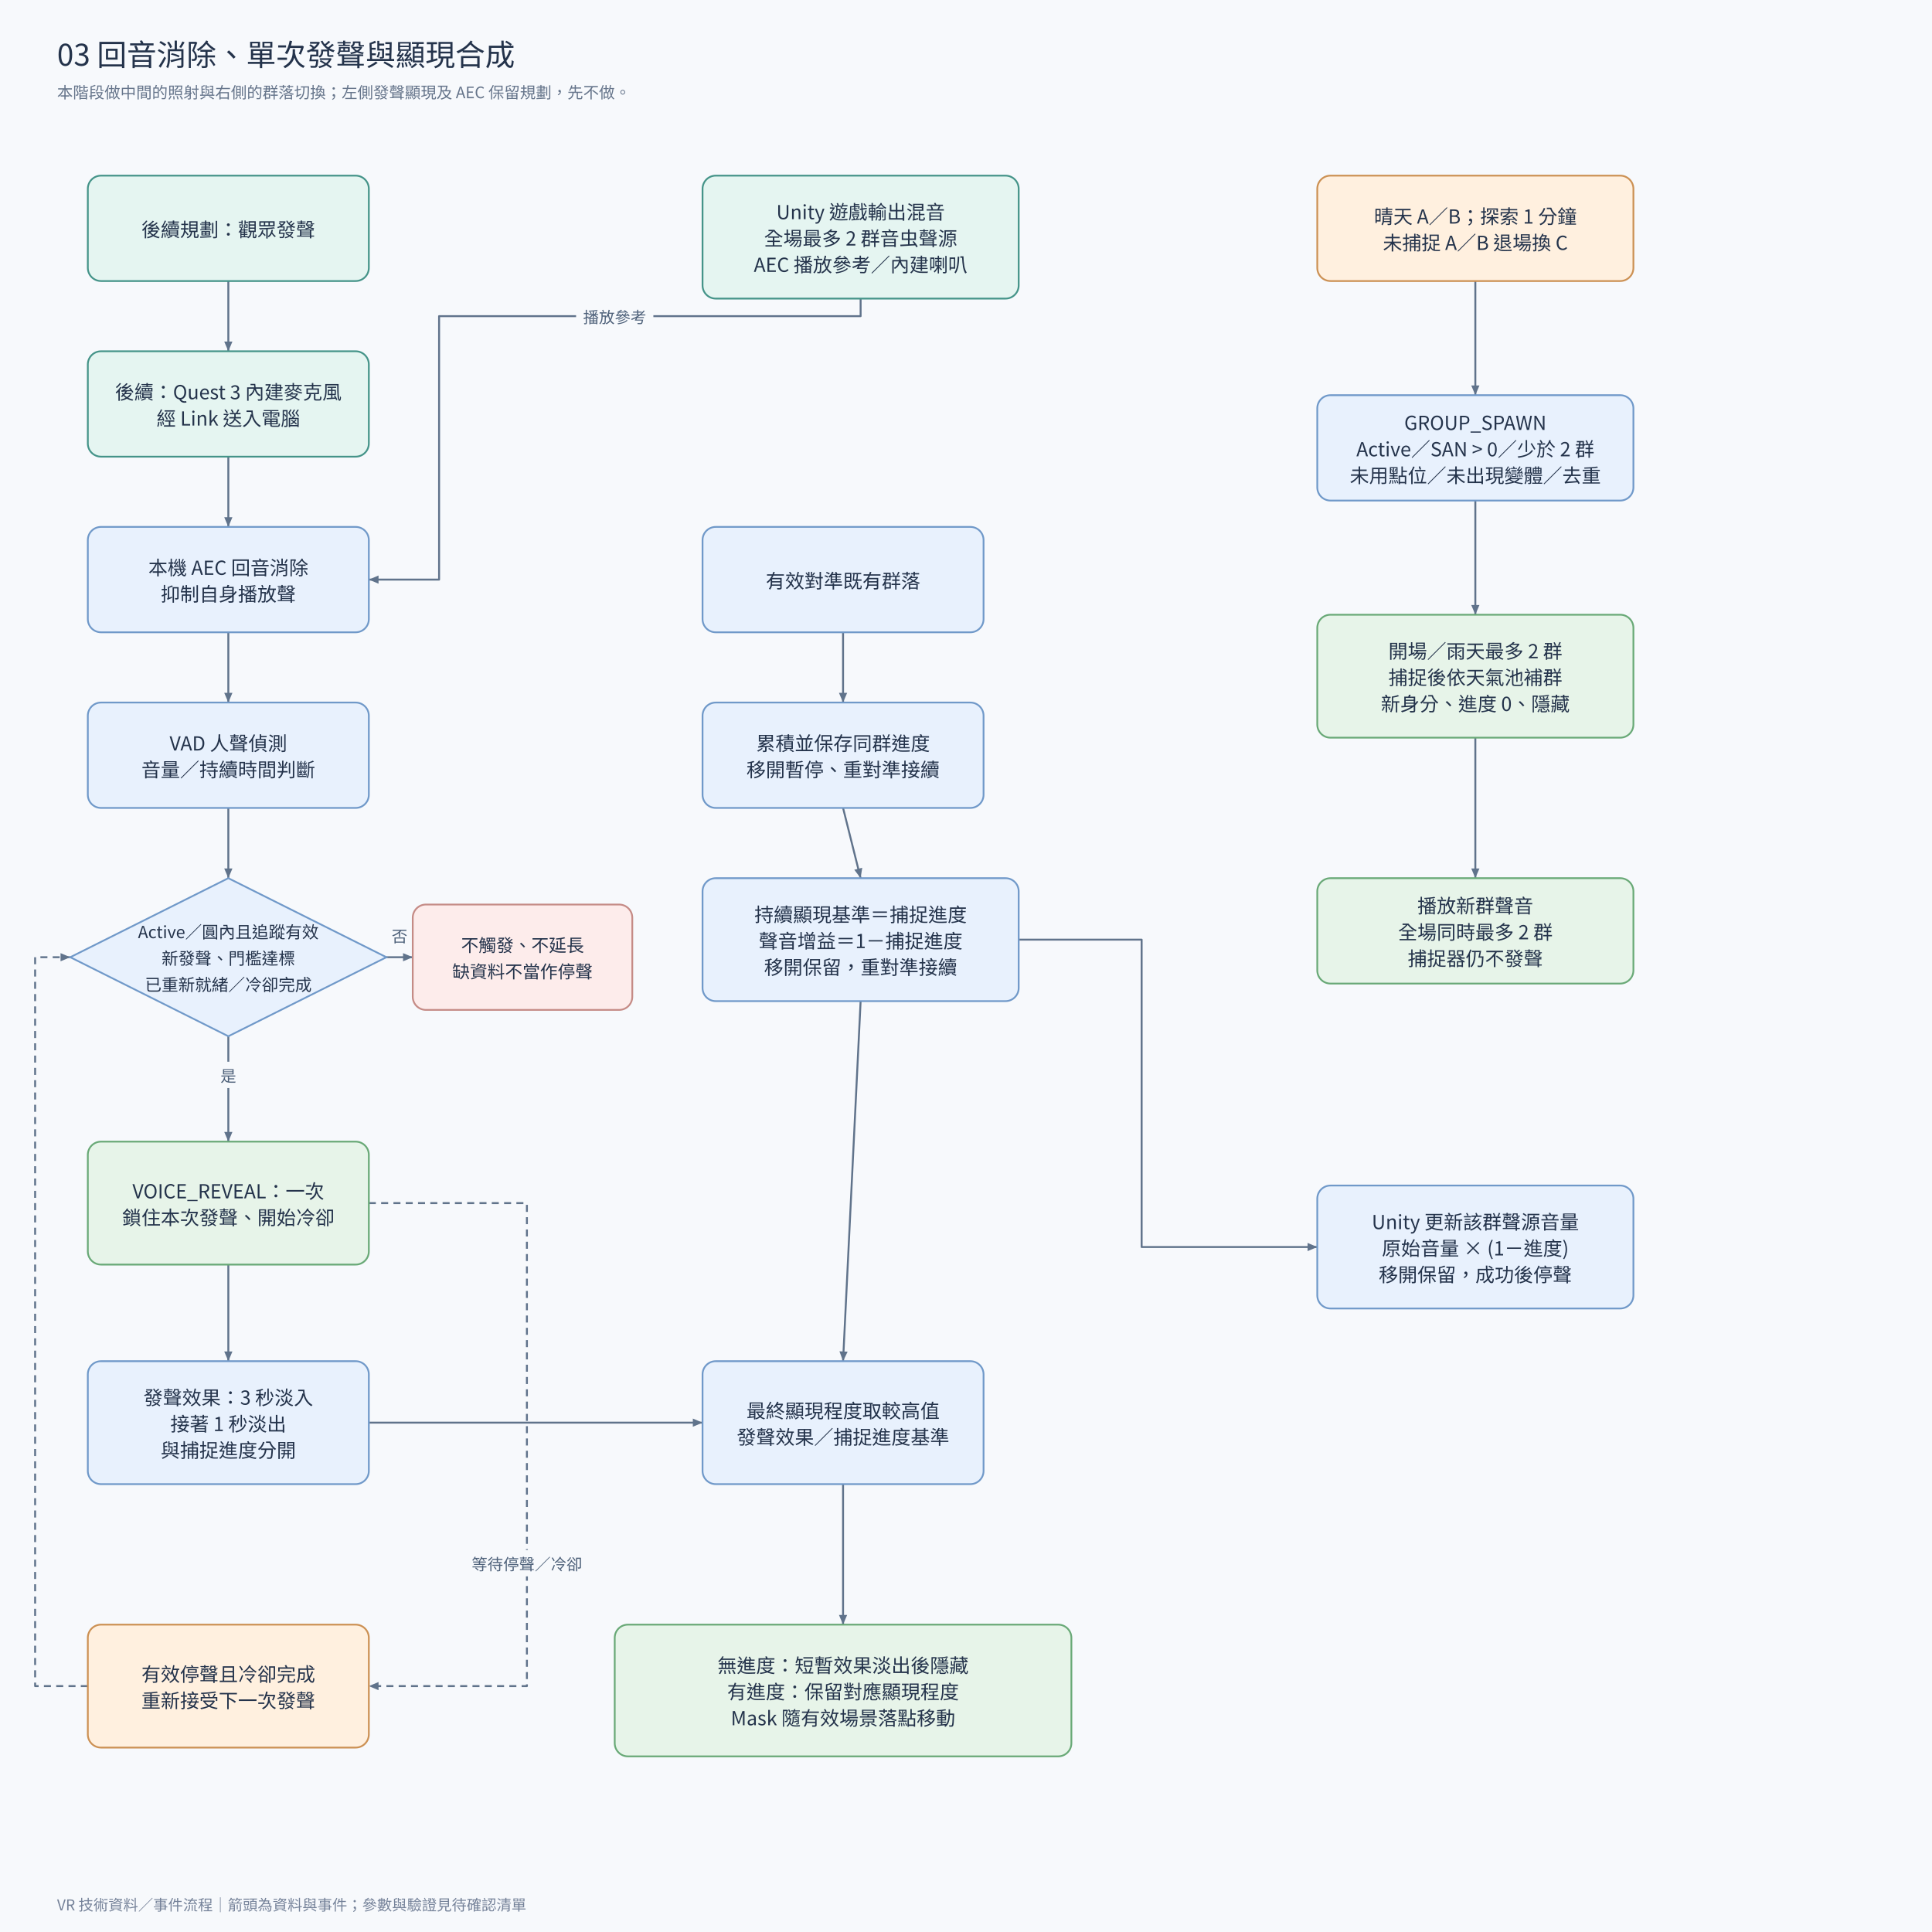
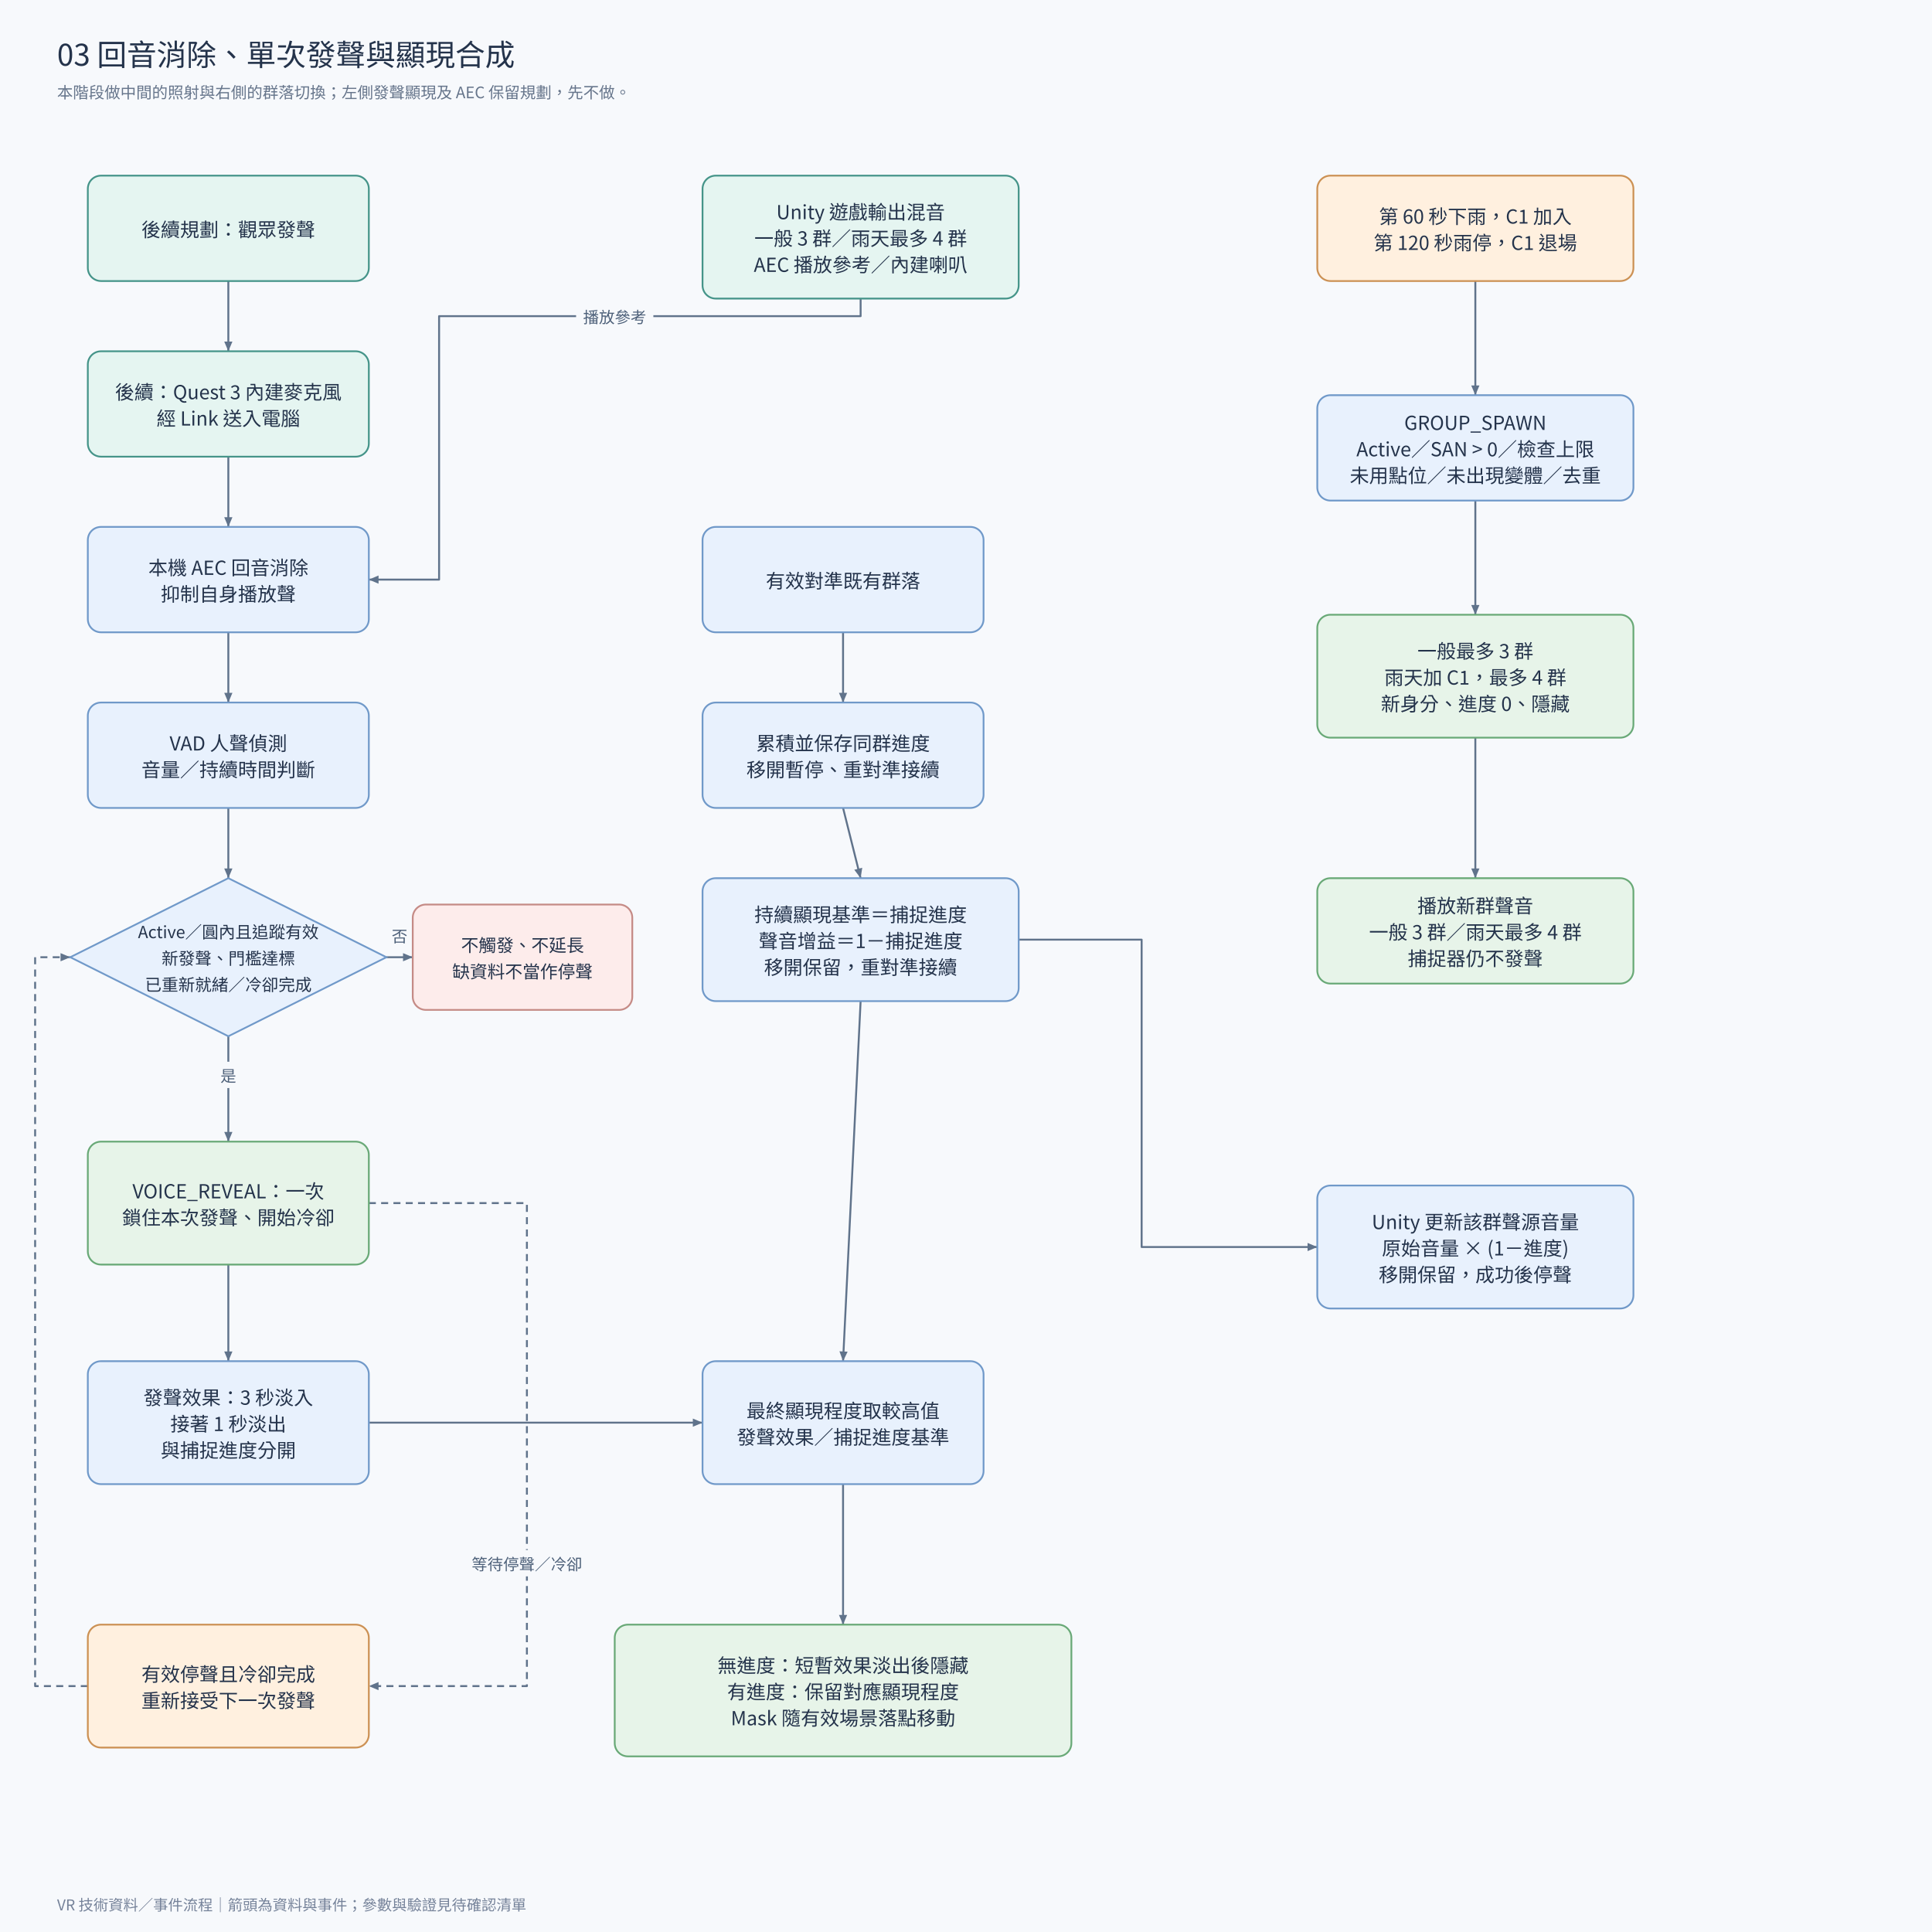
<svg xmlns="http://www.w3.org/2000/svg" width="2200" height="2200" viewBox="0 0 2200 2200">
  <rect width="2200" height="2200" fill="#f7f9fc" />
  <polyline points="260.0,320 260.0,400" fill="none" stroke="#60738b" stroke-width="2.2" stroke-linejoin="round" />
  <polygon points="260.00,400.00 255.33,388.95 264.67,388.95" fill="#60738b" />
  <polyline points="260.0,520 260.0,600" fill="none" stroke="#60738b" stroke-width="2.2" stroke-linejoin="round" />
  <polygon points="260.00,600.00 255.33,588.95 264.67,588.95" fill="#60738b" />
  <polyline points="980.0,340 980,360 500,360 500,660 420,660.0" fill="none" stroke="#60738b" stroke-width="2.2" stroke-linejoin="round" />
  <polygon points="420.00,660.00 431.05,655.33 431.05,664.67" fill="#60738b" />
  <rect x="656.0" y="345" width="88.0" height="30" rx="4" fill="#f7f9fc" />
  <text x="700" y="360" dominant-baseline="central" font-family="Microsoft JhengHei, Noto Sans CJK TC, sans-serif" font-size="18" fill="#4d6079" text-anchor="middle">播放參考</text>
  <polyline points="260.0,720 260.0,800" fill="none" stroke="#60738b" stroke-width="2.2" stroke-linejoin="round" />
  <polygon points="260.00,800.00 255.33,788.95 264.67,788.95" fill="#60738b" />
  <polyline points="260.0,920 260.0,1000" fill="none" stroke="#60738b" stroke-width="2.2" stroke-linejoin="round" />
  <polygon points="260.00,1000.00 255.33,988.95 264.67,988.95" fill="#60738b" />
  <polyline points="440,1090.0 470,1090.0" fill="none" stroke="#60738b" stroke-width="2.2" stroke-linejoin="round" />
  <polygon points="470.00,1090.00 458.95,1094.67 458.95,1085.33" fill="#60738b" />
  <rect x="438.0" y="1050" width="34.0" height="30" rx="4" fill="#f7f9fc" />
  <text x="455" y="1065" dominant-baseline="central" font-family="Microsoft JhengHei, Noto Sans CJK TC, sans-serif" font-size="18" fill="#4d6079" text-anchor="middle">否</text>
  <polyline points="260.0,1180 260.0,1300" fill="none" stroke="#60738b" stroke-width="2.2" stroke-linejoin="round" />
  <polygon points="260.00,1300.00 255.33,1288.95 264.67,1288.95" fill="#60738b" />
  <rect x="243.0" y="1209.0" width="34.0" height="30" rx="4" fill="#f7f9fc" />
  <text x="260.0" y="1224.0" dominant-baseline="central" font-family="Microsoft JhengHei, Noto Sans CJK TC, sans-serif" font-size="18" fill="#4d6079" text-anchor="middle">是</text>
  <polyline points="260.0,1440 260.0,1550" fill="none" stroke="#60738b" stroke-width="2.2" stroke-linejoin="round" />
  <polygon points="260.00,1550.00 255.33,1538.95 264.67,1538.95" fill="#60738b" />
  <polyline points="420,1370.0 600,1370 600,1920 420,1920.0" fill="none" stroke="#60738b" stroke-width="2.2" stroke-linejoin="round" stroke-dasharray="8 6" />
  <polygon points="420.00,1920.00 431.05,1915.33 431.05,1924.67" fill="#60738b" />
  <rect x="529.0" y="1765" width="142.0" height="30" rx="4" fill="#f7f9fc" />
  <text x="600" y="1780" dominant-baseline="central" font-family="Microsoft JhengHei, Noto Sans CJK TC, sans-serif" font-size="18" fill="#4d6079" text-anchor="middle">等待停聲／冷卻</text>
  <polyline points="100,1920.0 40,1920 40,1090 80,1090.0" fill="none" stroke="#60738b" stroke-width="2.2" stroke-linejoin="round" stroke-dasharray="8 6" />
  <polygon points="80.00,1090.00 68.95,1094.67 68.95,1085.33" fill="#60738b" />
  <polyline points="960.0,720 960.0,800" fill="none" stroke="#60738b" stroke-width="2.2" stroke-linejoin="round" />
  <polygon points="960.00,800.00 955.33,788.95 964.67,788.95" fill="#60738b" />
  <polyline points="960.0,920 980.0,1000" fill="none" stroke="#60738b" stroke-width="2.2" stroke-linejoin="round" />
  <polygon points="980.00,1000.00 972.79,990.41 981.85,988.14" fill="#60738b" />
  <polyline points="980.0,1140 960.0,1550" fill="none" stroke="#60738b" stroke-width="2.2" stroke-linejoin="round" />
  <polygon points="960.00,1550.00 955.87,1538.73 965.21,1539.19" fill="#60738b" />
  <polyline points="420,1620.0 800,1620.0" fill="none" stroke="#60738b" stroke-width="2.2" stroke-linejoin="round" />
  <polygon points="800.00,1620.00 788.95,1624.67 788.95,1615.33" fill="#60738b" />
  <polyline points="960.0,1690 960.0,1850" fill="none" stroke="#60738b" stroke-width="2.2" stroke-linejoin="round" />
  <polygon points="960.00,1850.00 955.33,1838.95 964.67,1838.95" fill="#60738b" />
  <polyline points="1680.0,320 1680.0,450" fill="none" stroke="#60738b" stroke-width="2.2" stroke-linejoin="round" />
  <polygon points="1680.00,450.00 1675.33,438.95 1684.67,438.95" fill="#60738b" />
  <polyline points="1680.0,570 1680.0,700" fill="none" stroke="#60738b" stroke-width="2.2" stroke-linejoin="round" />
  <polygon points="1680.00,700.00 1675.33,688.95 1684.67,688.95" fill="#60738b" />
  <polyline points="1680.0,840 1680.0,1000" fill="none" stroke="#60738b" stroke-width="2.2" stroke-linejoin="round" />
  <polygon points="1680.00,1000.00 1675.33,988.95 1684.67,988.95" fill="#60738b" />
  <polyline points="1160,1070.0 1300,1070 1300,1420 1500,1420.0" fill="none" stroke="#60738b" stroke-width="2.2" stroke-linejoin="round" />
  <polygon points="1500.00,1420.00 1488.95,1424.67 1488.95,1415.33" fill="#60738b" />
  <rect x="100" y="200" width="320" height="120" rx="15" fill="#e5f5f1" stroke="#459489" stroke-width="2" />
  <text x="260.0" y="260.0" dominant-baseline="central" font-family="Microsoft JhengHei, Noto Sans CJK TC, sans-serif" font-size="22" fill="#24334b" text-anchor="middle">後續規劃：觀眾發聲</text>
  <rect x="100" y="400" width="320" height="120" rx="15" fill="#e5f5f1" stroke="#459489" stroke-width="2" />
  <text x="260.0" y="445.0" dominant-baseline="central" font-family="Microsoft JhengHei, Noto Sans CJK TC, sans-serif" font-size="22" fill="#24334b" text-anchor="middle">後續：Quest 3 內建麥克風</text>
  <text x="260.0" y="475.0" dominant-baseline="central" font-family="Microsoft JhengHei, Noto Sans CJK TC, sans-serif" font-size="22" fill="#24334b" text-anchor="middle">經 Link 送入電腦</text>
  <rect x="100" y="600" width="320" height="120" rx="15" fill="#e8f1fd" stroke="#7099c9" stroke-width="2" />
  <text x="260.0" y="645.0" dominant-baseline="central" font-family="Microsoft JhengHei, Noto Sans CJK TC, sans-serif" font-size="22" fill="#24334b" text-anchor="middle">本機 AEC 回音消除</text>
  <text x="260.0" y="675.0" dominant-baseline="central" font-family="Microsoft JhengHei, Noto Sans CJK TC, sans-serif" font-size="22" fill="#24334b" text-anchor="middle">抑制自身播放聲</text>
  <rect x="100" y="800" width="320" height="120" rx="15" fill="#e8f1fd" stroke="#7099c9" stroke-width="2" />
  <text x="260.0" y="845.0" dominant-baseline="central" font-family="Microsoft JhengHei, Noto Sans CJK TC, sans-serif" font-size="22" fill="#24334b" text-anchor="middle">VAD 人聲偵測</text>
  <text x="260.0" y="875.0" dominant-baseline="central" font-family="Microsoft JhengHei, Noto Sans CJK TC, sans-serif" font-size="22" fill="#24334b" text-anchor="middle">音量／持續時間判斷</text>
  <polygon points="260.0,1000 440,1090.0 260.0,1180 80,1090.0" fill="#e8f1fd" stroke="#7099c9" stroke-width="2" />
  <text x="260.0" y="1060.0" dominant-baseline="central" font-family="Microsoft JhengHei, Noto Sans CJK TC, sans-serif" font-size="19" fill="#24334b" text-anchor="middle">Active／圓內且追蹤有效</text>
  <text x="260.0" y="1090.0" dominant-baseline="central" font-family="Microsoft JhengHei, Noto Sans CJK TC, sans-serif" font-size="19" fill="#24334b" text-anchor="middle">新發聲、門檻達標</text>
  <text x="260.0" y="1120.0" dominant-baseline="central" font-family="Microsoft JhengHei, Noto Sans CJK TC, sans-serif" font-size="19" fill="#24334b" text-anchor="middle">已重新就緒／冷卻完成</text>
  <rect x="470" y="1030" width="250" height="120" rx="15" fill="#fdeceb" stroke="#c58b86" stroke-width="2" />
  <text x="595.0" y="1075.0" dominant-baseline="central" font-family="Microsoft JhengHei, Noto Sans CJK TC, sans-serif" font-size="20" fill="#24334b" text-anchor="middle">不觸發、不延長</text>
  <text x="595.0" y="1105.0" dominant-baseline="central" font-family="Microsoft JhengHei, Noto Sans CJK TC, sans-serif" font-size="20" fill="#24334b" text-anchor="middle">缺資料不當作停聲</text>
  <rect x="100" y="1300" width="320" height="140" rx="15" fill="#e7f4e9" stroke="#69a977" stroke-width="2" />
  <text x="260.0" y="1355.0" dominant-baseline="central" font-family="Microsoft JhengHei, Noto Sans CJK TC, sans-serif" font-size="22" fill="#24334b" text-anchor="middle">VOICE_REVEAL：一次</text>
  <text x="260.0" y="1385.0" dominant-baseline="central" font-family="Microsoft JhengHei, Noto Sans CJK TC, sans-serif" font-size="22" fill="#24334b" text-anchor="middle">鎖住本次發聲、開始冷卻</text>
  <rect x="100" y="1550" width="320" height="140" rx="15" fill="#e8f1fd" stroke="#7099c9" stroke-width="2" />
  <text x="260.0" y="1590.0" dominant-baseline="central" font-family="Microsoft JhengHei, Noto Sans CJK TC, sans-serif" font-size="22" fill="#24334b" text-anchor="middle">發聲效果：3 秒淡入</text>
  <text x="260.0" y="1620.0" dominant-baseline="central" font-family="Microsoft JhengHei, Noto Sans CJK TC, sans-serif" font-size="22" fill="#24334b" text-anchor="middle">接著 1 秒淡出</text>
  <text x="260.0" y="1650.0" dominant-baseline="central" font-family="Microsoft JhengHei, Noto Sans CJK TC, sans-serif" font-size="22" fill="#24334b" text-anchor="middle">與捕捉進度分開</text>
  <rect x="100" y="1850" width="320" height="140" rx="15" fill="#fff0df" stroke="#cc9154" stroke-width="2" />
  <text x="260.0" y="1905.0" dominant-baseline="central" font-family="Microsoft JhengHei, Noto Sans CJK TC, sans-serif" font-size="22" fill="#24334b" text-anchor="middle">有效停聲且冷卻完成</text>
  <text x="260.0" y="1935.0" dominant-baseline="central" font-family="Microsoft JhengHei, Noto Sans CJK TC, sans-serif" font-size="22" fill="#24334b" text-anchor="middle">重新接受下一次發聲</text>
  <rect x="800" y="200" width="360" height="140" rx="15" fill="#e5f5f1" stroke="#459489" stroke-width="2" />
  <text x="980.0" y="240.0" dominant-baseline="central" font-family="Microsoft JhengHei, Noto Sans CJK TC, sans-serif" font-size="22" fill="#24334b" text-anchor="middle">Unity 遊戲輸出混音</text>
-   <text x="980.0" y="270.0" dominant-baseline="central" font-family="Microsoft JhengHei, Noto Sans CJK TC, sans-serif" font-size="22" fill="#24334b" text-anchor="middle">全場最多 2 群音虫聲源</text>
+   <text x="980.0" y="270.0" dominant-baseline="central" font-family="Microsoft JhengHei, Noto Sans CJK TC, sans-serif" font-size="22" fill="#24334b" text-anchor="middle">一般 3 群／雨天最多 4 群</text>
  <text x="980.0" y="300.0" dominant-baseline="central" font-family="Microsoft JhengHei, Noto Sans CJK TC, sans-serif" font-size="22" fill="#24334b" text-anchor="middle">AEC 播放參考／內建喇叭</text>
  <rect x="800" y="600" width="320" height="120" rx="15" fill="#e8f1fd" stroke="#7099c9" stroke-width="2" />
  <text x="960.0" y="660.0" dominant-baseline="central" font-family="Microsoft JhengHei, Noto Sans CJK TC, sans-serif" font-size="22" fill="#24334b" text-anchor="middle">有效對準既有群落</text>
  <rect x="800" y="800" width="320" height="120" rx="15" fill="#e8f1fd" stroke="#7099c9" stroke-width="2" />
  <text x="960.0" y="845.0" dominant-baseline="central" font-family="Microsoft JhengHei, Noto Sans CJK TC, sans-serif" font-size="22" fill="#24334b" text-anchor="middle">累積並保存同群進度</text>
  <text x="960.0" y="875.0" dominant-baseline="central" font-family="Microsoft JhengHei, Noto Sans CJK TC, sans-serif" font-size="22" fill="#24334b" text-anchor="middle">移開暫停、重對準接續</text>
  <rect x="800" y="1000" width="360" height="140" rx="15" fill="#e8f1fd" stroke="#7099c9" stroke-width="2" />
  <text x="980.0" y="1040.0" dominant-baseline="central" font-family="Microsoft JhengHei, Noto Sans CJK TC, sans-serif" font-size="22" fill="#24334b" text-anchor="middle">持續顯現基準＝捕捉進度</text>
  <text x="980.0" y="1070.0" dominant-baseline="central" font-family="Microsoft JhengHei, Noto Sans CJK TC, sans-serif" font-size="22" fill="#24334b" text-anchor="middle">聲音增益＝1－捕捉進度</text>
  <text x="980.0" y="1100.0" dominant-baseline="central" font-family="Microsoft JhengHei, Noto Sans CJK TC, sans-serif" font-size="22" fill="#24334b" text-anchor="middle">移開保留，重對準接續</text>
  <rect x="800" y="1550" width="320" height="140" rx="15" fill="#e8f1fd" stroke="#7099c9" stroke-width="2" />
  <text x="960.0" y="1605.0" dominant-baseline="central" font-family="Microsoft JhengHei, Noto Sans CJK TC, sans-serif" font-size="22" fill="#24334b" text-anchor="middle">最終顯現程度取較高值</text>
  <text x="960.0" y="1635.0" dominant-baseline="central" font-family="Microsoft JhengHei, Noto Sans CJK TC, sans-serif" font-size="22" fill="#24334b" text-anchor="middle">發聲效果／捕捉進度基準</text>
  <rect x="700" y="1850" width="520" height="150" rx="15" fill="#e7f4e9" stroke="#69a977" stroke-width="2" />
  <text x="960.0" y="1895.0" dominant-baseline="central" font-family="Microsoft JhengHei, Noto Sans CJK TC, sans-serif" font-size="22" fill="#24334b" text-anchor="middle">無進度：短暫效果淡出後隱藏</text>
  <text x="960.0" y="1925.0" dominant-baseline="central" font-family="Microsoft JhengHei, Noto Sans CJK TC, sans-serif" font-size="22" fill="#24334b" text-anchor="middle">有進度：保留對應顯現程度</text>
  <text x="960.0" y="1955.0" dominant-baseline="central" font-family="Microsoft JhengHei, Noto Sans CJK TC, sans-serif" font-size="22" fill="#24334b" text-anchor="middle">Mask 隨有效場景落點移動</text>
  <rect x="1500" y="200" width="360" height="120" rx="15" fill="#fff0df" stroke="#cc9154" stroke-width="2" />
-   <text x="1680.0" y="245.0" dominant-baseline="central" font-family="Microsoft JhengHei, Noto Sans CJK TC, sans-serif" font-size="22" fill="#24334b" text-anchor="middle">晴天 A／B；探索 1 分鐘</text>
-   <text x="1680.0" y="275.0" dominant-baseline="central" font-family="Microsoft JhengHei, Noto Sans CJK TC, sans-serif" font-size="22" fill="#24334b" text-anchor="middle">未捕捉 A／B 退場換 C</text>
+   <text x="1680.0" y="245.0" dominant-baseline="central" font-family="Microsoft JhengHei, Noto Sans CJK TC, sans-serif" font-size="22" fill="#24334b" text-anchor="middle">第 60 秒下雨，C1 加入</text>
+   <text x="1680.0" y="275.0" dominant-baseline="central" font-family="Microsoft JhengHei, Noto Sans CJK TC, sans-serif" font-size="22" fill="#24334b" text-anchor="middle">第 120 秒雨停，C1 退場</text>
  <rect x="1500" y="450" width="360" height="120" rx="15" fill="#e8f1fd" stroke="#7099c9" stroke-width="2" />
  <text x="1680.0" y="480.0" dominant-baseline="central" font-family="Microsoft JhengHei, Noto Sans CJK TC, sans-serif" font-size="22" fill="#24334b" text-anchor="middle">GROUP_SPAWN</text>
-   <text x="1680.0" y="510.0" dominant-baseline="central" font-family="Microsoft JhengHei, Noto Sans CJK TC, sans-serif" font-size="22" fill="#24334b" text-anchor="middle">Active／SAN &gt; 0／少於 2 群</text>
+   <text x="1680.0" y="510.0" dominant-baseline="central" font-family="Microsoft JhengHei, Noto Sans CJK TC, sans-serif" font-size="22" fill="#24334b" text-anchor="middle">Active／SAN &gt; 0／檢查上限</text>
  <text x="1680.0" y="540.0" dominant-baseline="central" font-family="Microsoft JhengHei, Noto Sans CJK TC, sans-serif" font-size="22" fill="#24334b" text-anchor="middle">未用點位／未出現變體／去重</text>
  <rect x="1500" y="700" width="360" height="140" rx="15" fill="#e7f4e9" stroke="#69a977" stroke-width="2" />
-   <text x="1680.0" y="740.0" dominant-baseline="central" font-family="Microsoft JhengHei, Noto Sans CJK TC, sans-serif" font-size="22" fill="#24334b" text-anchor="middle">開場／雨天最多 2 群</text>
-   <text x="1680.0" y="770.0" dominant-baseline="central" font-family="Microsoft JhengHei, Noto Sans CJK TC, sans-serif" font-size="22" fill="#24334b" text-anchor="middle">捕捉後依天氣池補群</text>
+   <text x="1680.0" y="740.0" dominant-baseline="central" font-family="Microsoft JhengHei, Noto Sans CJK TC, sans-serif" font-size="22" fill="#24334b" text-anchor="middle">一般最多 3 群</text>
+   <text x="1680.0" y="770.0" dominant-baseline="central" font-family="Microsoft JhengHei, Noto Sans CJK TC, sans-serif" font-size="22" fill="#24334b" text-anchor="middle">雨天加 C1，最多 4 群</text>
  <text x="1680.0" y="800.0" dominant-baseline="central" font-family="Microsoft JhengHei, Noto Sans CJK TC, sans-serif" font-size="22" fill="#24334b" text-anchor="middle">新身分、進度 0、隱藏</text>
  <rect x="1500" y="1000" width="360" height="120" rx="15" fill="#e7f4e9" stroke="#69a977" stroke-width="2" />
  <text x="1680.0" y="1030.0" dominant-baseline="central" font-family="Microsoft JhengHei, Noto Sans CJK TC, sans-serif" font-size="22" fill="#24334b" text-anchor="middle">播放新群聲音</text>
-   <text x="1680.0" y="1060.0" dominant-baseline="central" font-family="Microsoft JhengHei, Noto Sans CJK TC, sans-serif" font-size="22" fill="#24334b" text-anchor="middle">全場同時最多 2 群</text>
+   <text x="1680.0" y="1060.0" dominant-baseline="central" font-family="Microsoft JhengHei, Noto Sans CJK TC, sans-serif" font-size="22" fill="#24334b" text-anchor="middle">一般 3 群／雨天最多 4 群</text>
  <text x="1680.0" y="1090.0" dominant-baseline="central" font-family="Microsoft JhengHei, Noto Sans CJK TC, sans-serif" font-size="22" fill="#24334b" text-anchor="middle">捕捉器仍不發聲</text>
  <rect x="1500" y="1350" width="360" height="140" rx="15" fill="#e8f1fd" stroke="#7099c9" stroke-width="2" />
  <text x="1680.0" y="1390.0" dominant-baseline="central" font-family="Microsoft JhengHei, Noto Sans CJK TC, sans-serif" font-size="22" fill="#24334b" text-anchor="middle">Unity 更新該群聲源音量</text>
  <text x="1680.0" y="1420.0" dominant-baseline="central" font-family="Microsoft JhengHei, Noto Sans CJK TC, sans-serif" font-size="22" fill="#24334b" text-anchor="middle">原始音量 × (1－進度)</text>
  <text x="1680.0" y="1450.0" dominant-baseline="central" font-family="Microsoft JhengHei, Noto Sans CJK TC, sans-serif" font-size="22" fill="#24334b" text-anchor="middle">移開保留，成功後停聲</text>
  <text x="65" y="60" dominant-baseline="central" font-family="Microsoft JhengHei, Noto Sans CJK TC, sans-serif" font-size="34" fill="#24334b" text-anchor="start">03  回音消除、單次發聲與顯現合成</text>
  <text x="65" y="104" dominant-baseline="central" font-family="Microsoft JhengHei, Noto Sans CJK TC, sans-serif" font-size="18" fill="#66758b" text-anchor="start">本階段做中間的照射與右側的群落切換；左側發聲顯現及 AEC 保留規劃，先不做。</text>
  <text x="65" y="2168" dominant-baseline="central" font-family="Microsoft JhengHei, Noto Sans CJK TC, sans-serif" font-size="17" fill="#758299" text-anchor="start">VR 技術資料／事件流程｜箭頭為資料與事件；參數與驗證見待確認清單</text>
</svg>
